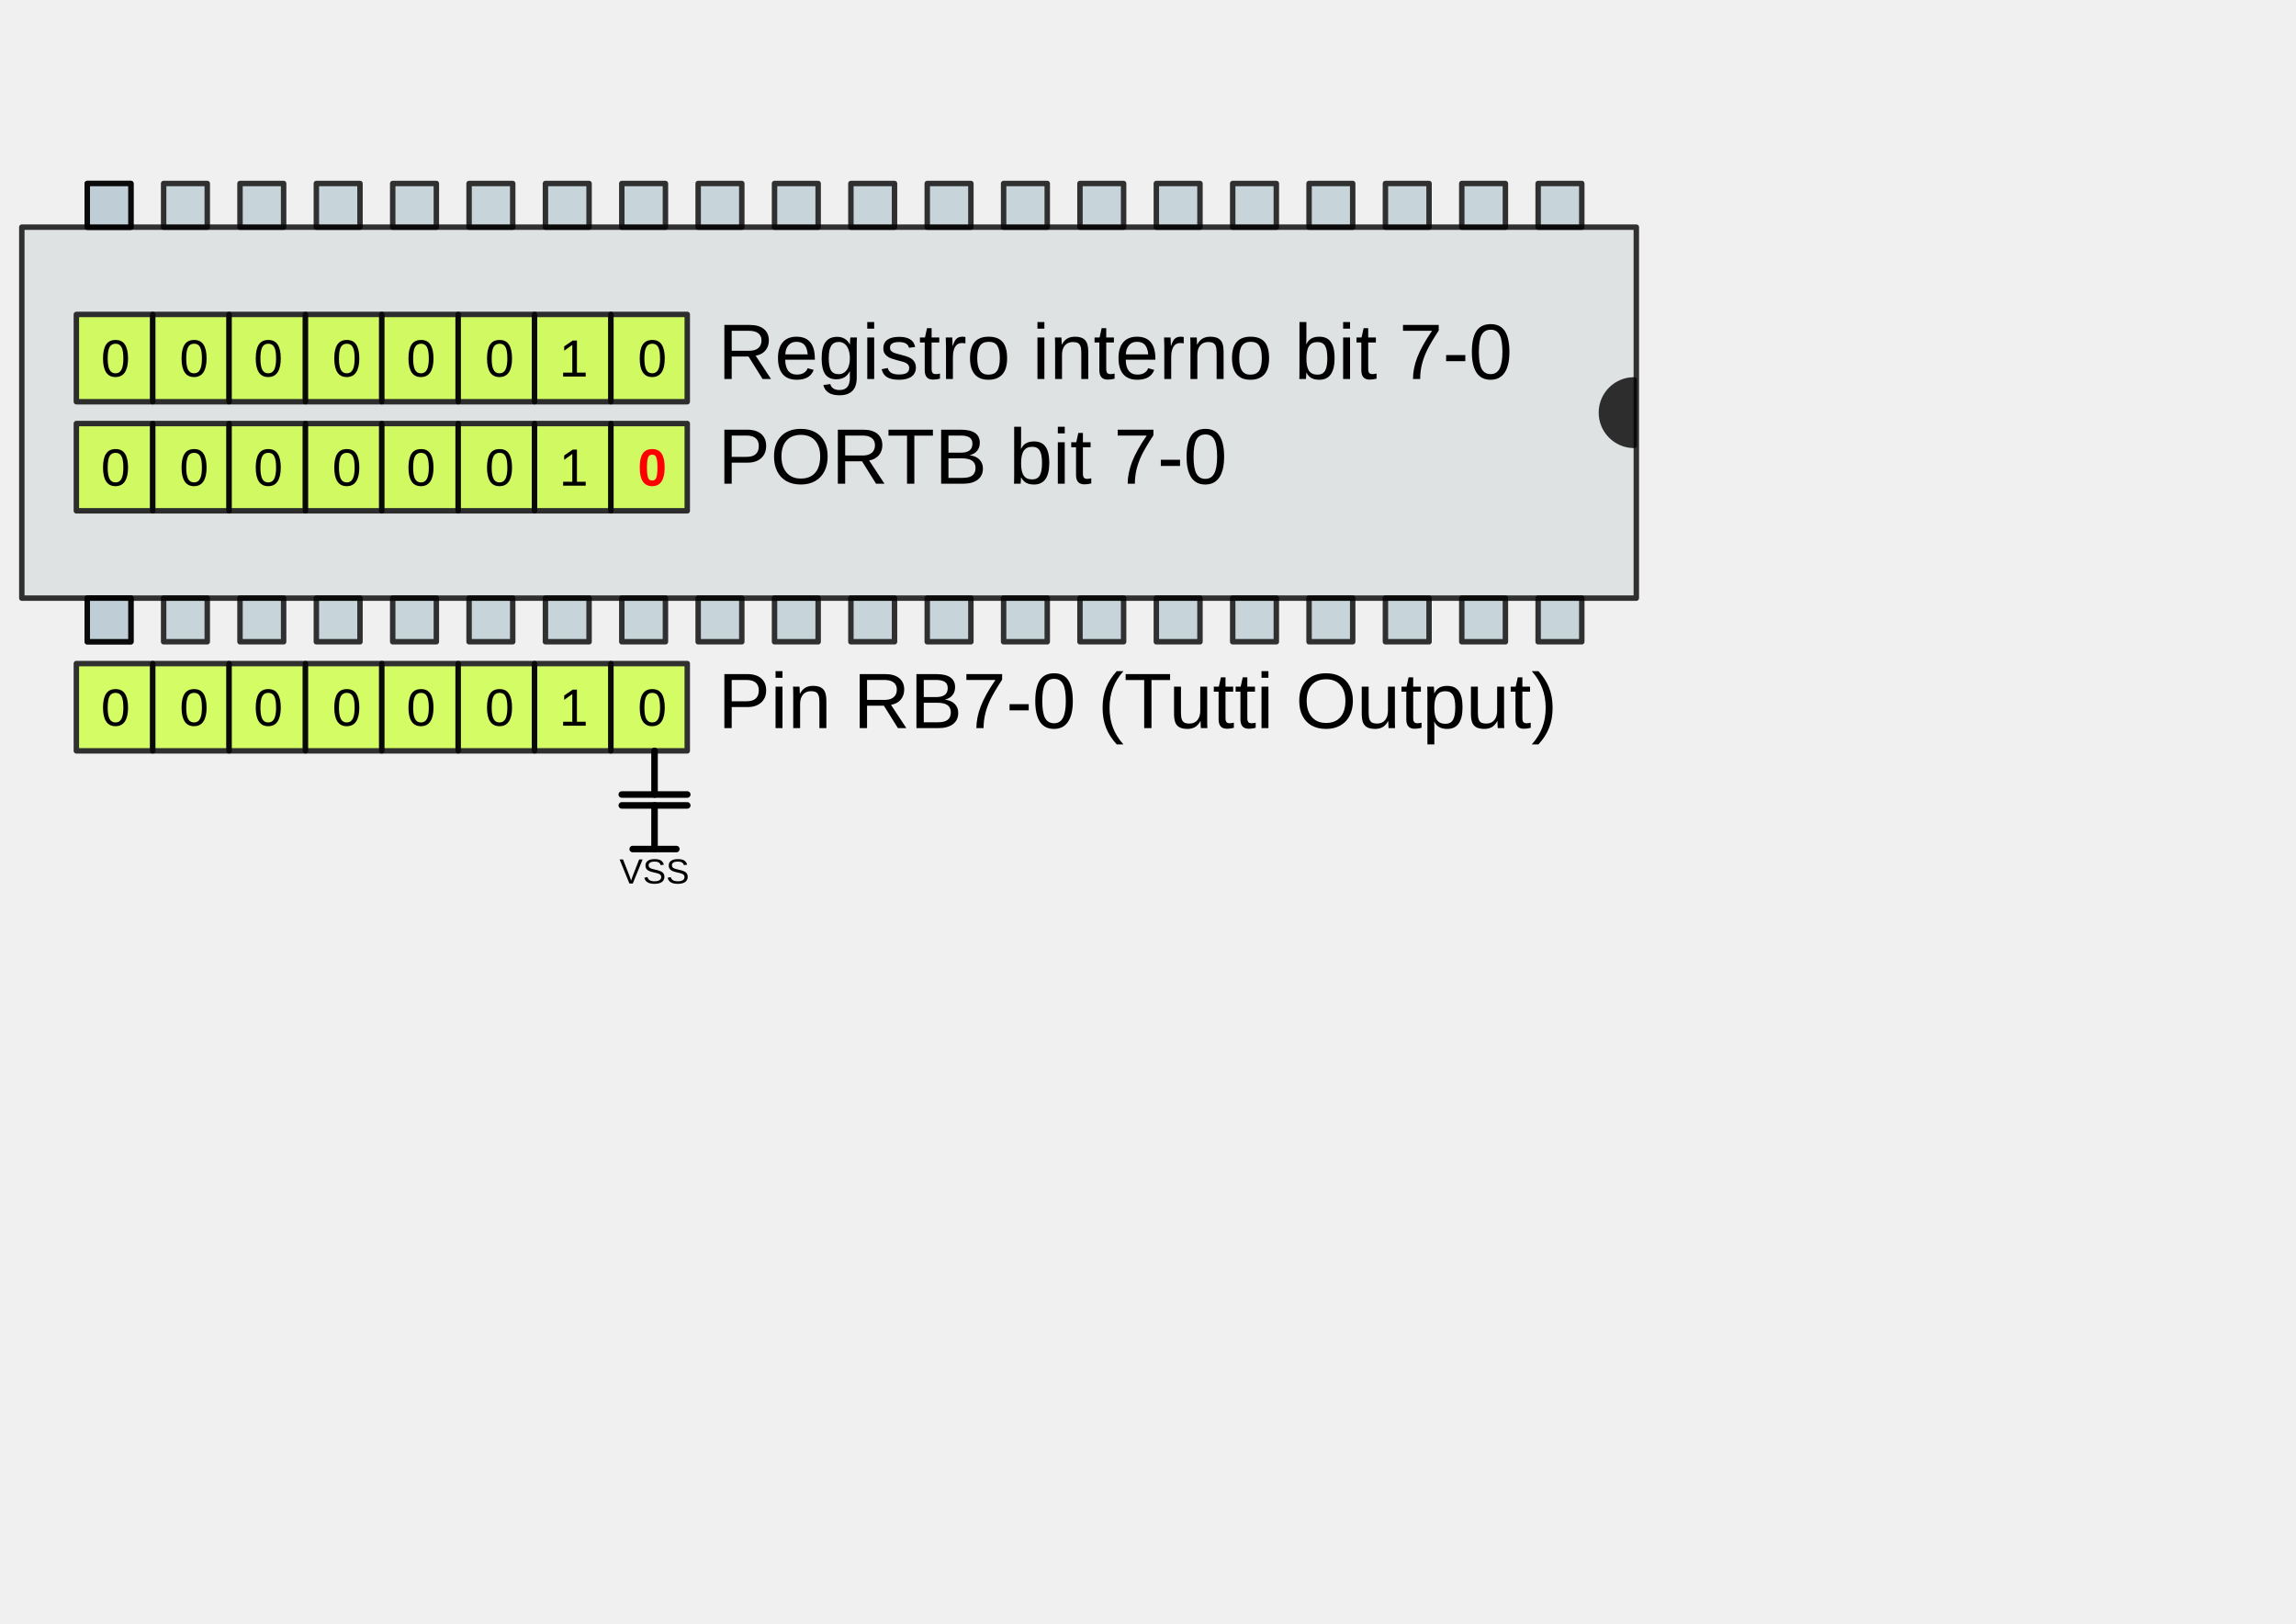
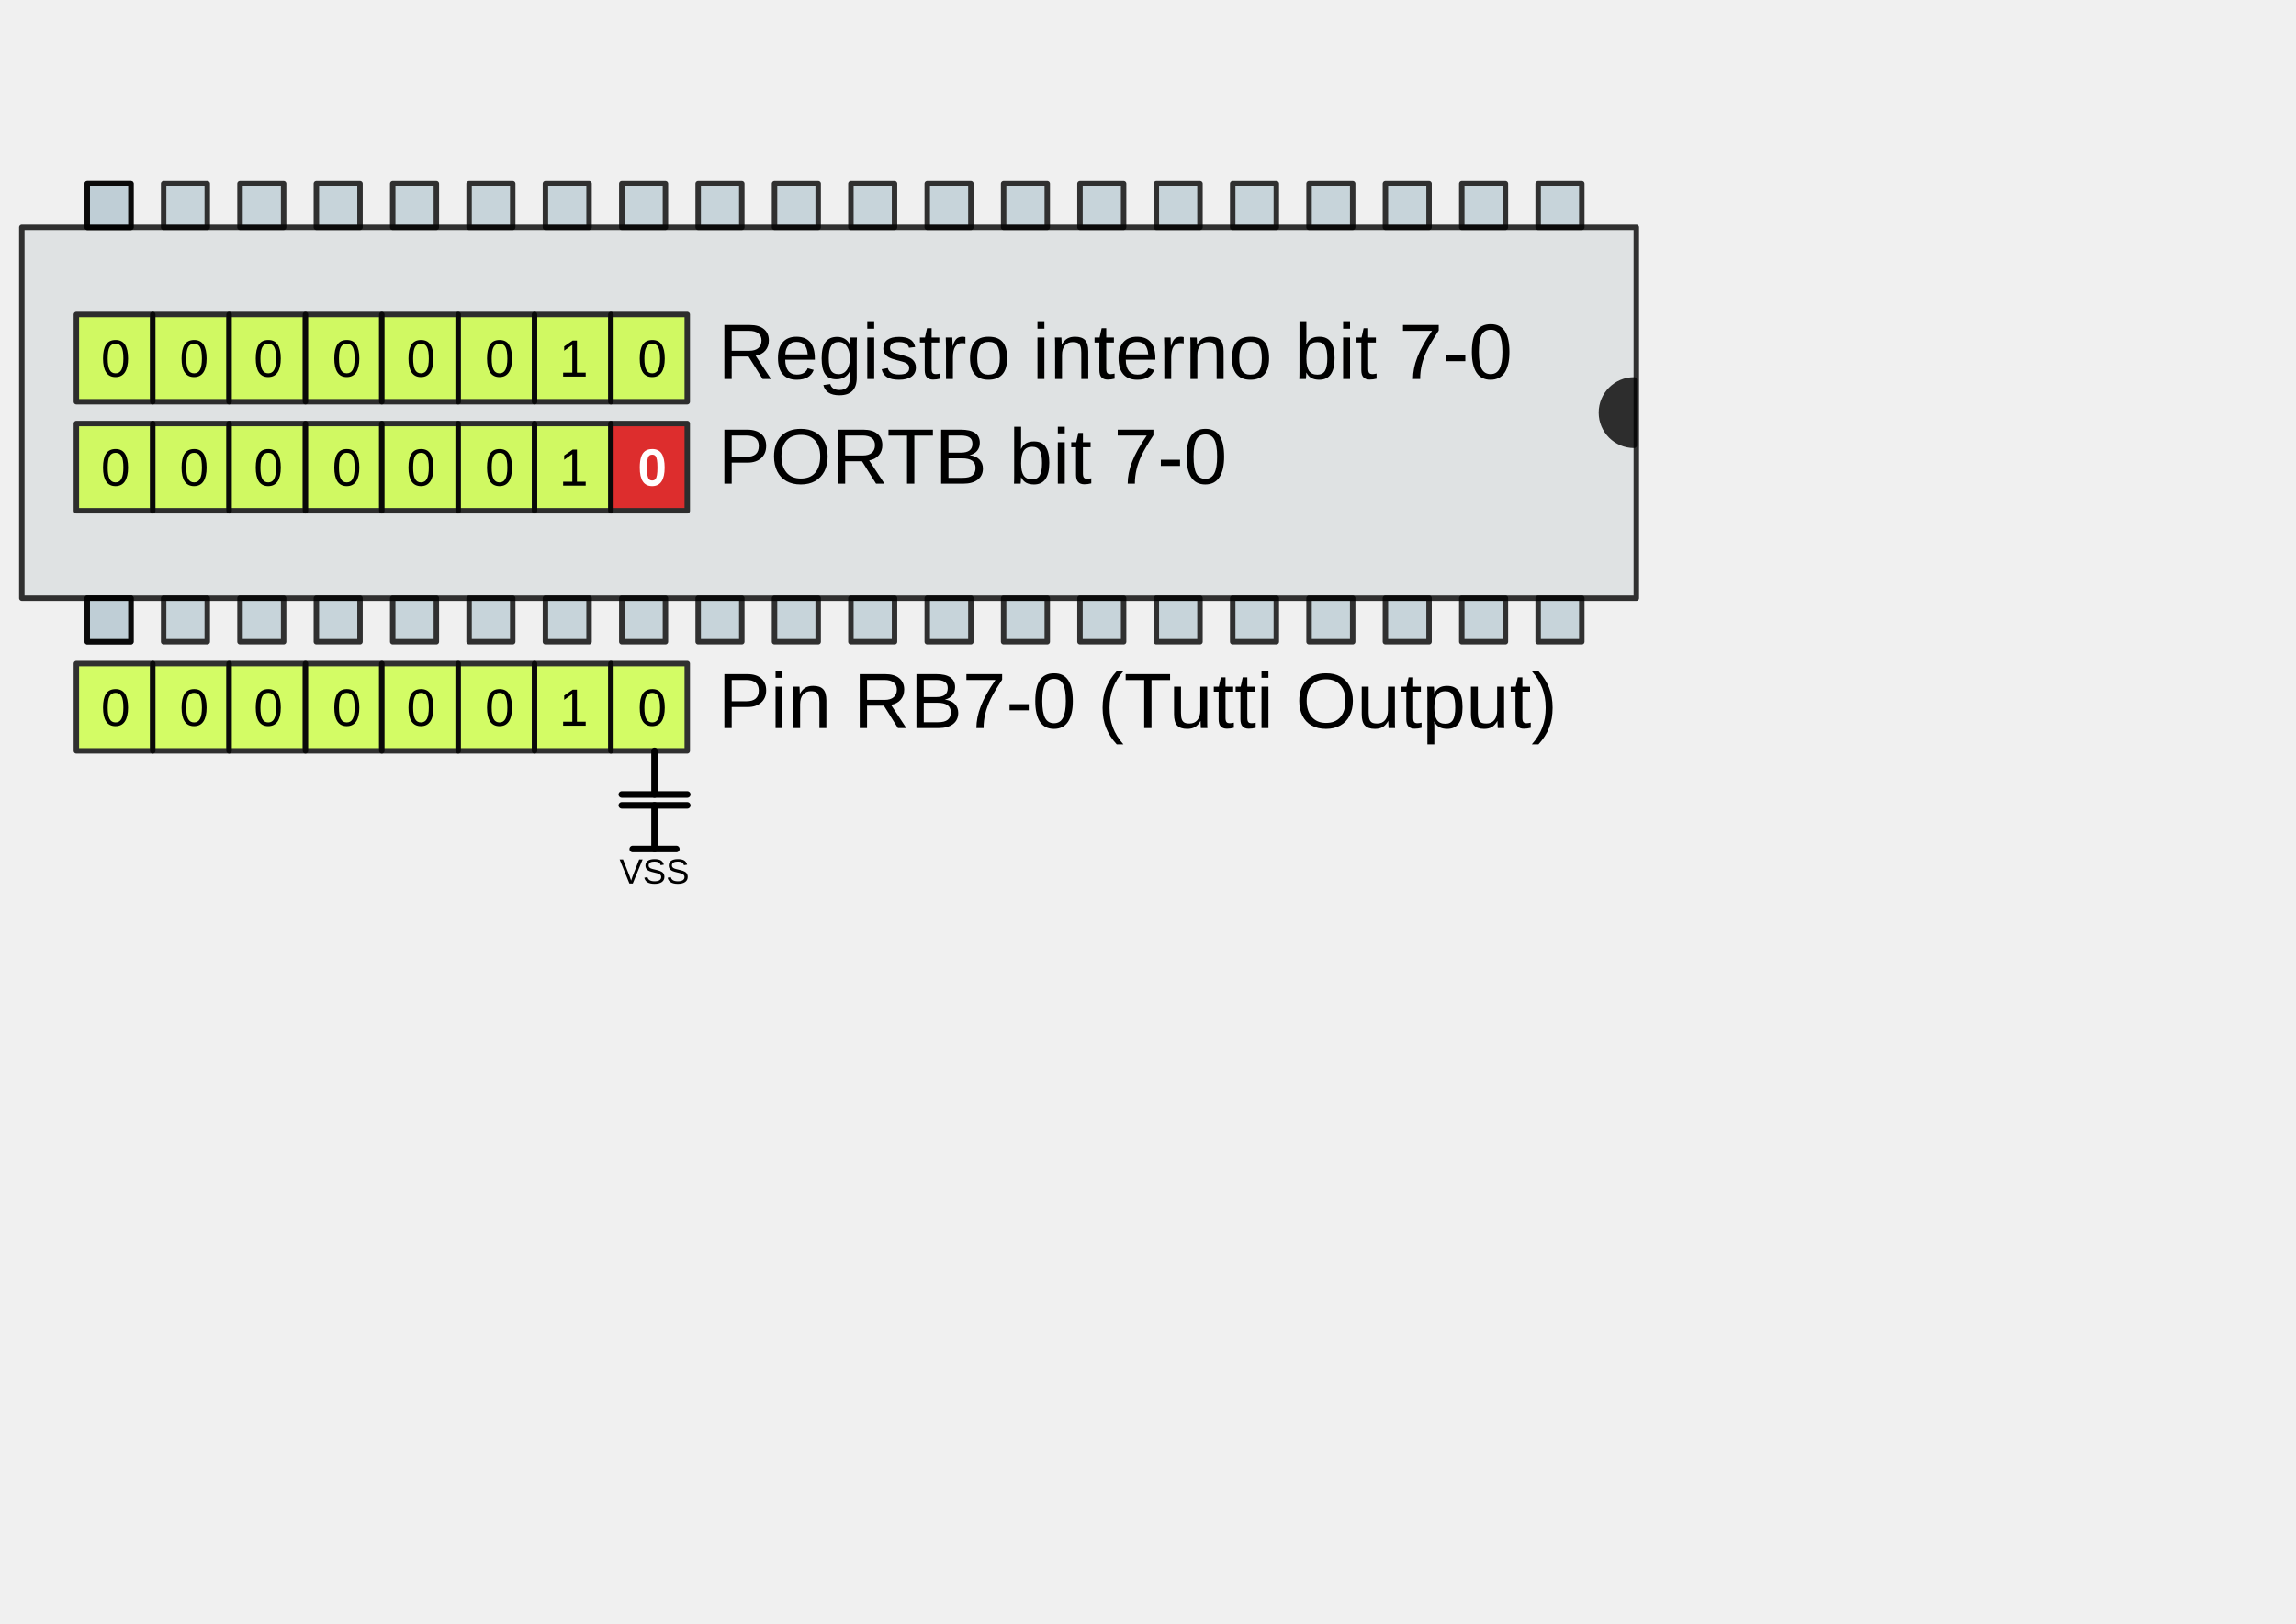
<svg xmlns="http://www.w3.org/2000/svg" xmlns:xlink="http://www.w3.org/1999/xlink" width="1052.362" height="744.094" id="svg2" version="1.1">
  <defs id="defs4" />
  <g id="layer1" transform="translate(0,-308.2677)">
    <rect style="opacity:0.8;fill:#9eabb0;fill-opacity:0.251;fill-rule:nonzero;stroke:#000000;stroke-width:2.5;stroke-linecap:round;stroke-linejoin:round;stroke-miterlimit:4;stroke-opacity:1;stroke-dasharray:none;stroke-dashoffset:0" id="rect3883" width="740" height="170" x="10" y="104.094" ry="0" transform="translate(0,308.2677)" />
    <rect style="opacity:0.8;fill:#bdcdd4;fill-opacity:1;fill-rule:nonzero;stroke:#000000;stroke-width:2.5;stroke-linecap:round;stroke-linejoin:round;stroke-miterlimit:4;stroke-opacity:1;stroke-dasharray:none;stroke-dashoffset:0" id="rect2987" width="20" height="20" x="40" y="84.094" transform="translate(0,308.2677)" />
    <use x="0" y="0" xlink:href="#rect2987" id="use3763" />
    <use x="0" y="0" xlink:href="#rect2987" transform="translate(35,0)" id="use3765" />
    <use x="0" y="0" xlink:href="#rect2987" transform="translate(70,0)" id="use3767" />
    <use x="0" y="0" xlink:href="#rect2987" transform="translate(105,0)" id="use3769" />
    <use x="0" y="0" xlink:href="#rect2987" transform="translate(140,0)" id="use3771" />
    <use x="0" y="0" xlink:href="#rect2987" transform="translate(175,0)" id="use3773" />
    <use x="0" y="0" xlink:href="#rect2987" transform="translate(210,0)" id="use3775" />
    <use x="0" y="0" xlink:href="#rect2987" transform="translate(245,0)" id="use3777" />
    <use x="0" y="0" xlink:href="#rect2987" transform="translate(280,0)" id="use3779" />
    <use x="0" y="0" xlink:href="#rect2987" transform="translate(315,0)" id="use3781" />
    <use x="0" y="0" xlink:href="#rect2987" transform="translate(350,0)" id="use3783" />
    <use x="0" y="0" xlink:href="#rect2987" transform="translate(385,0)" id="use3785" />
    <use x="0" y="0" xlink:href="#rect2987" transform="translate(420,0)" id="use3787" />
    <use x="0" y="0" xlink:href="#rect2987" transform="translate(455,0)" id="use3789" />
    <use x="0" y="0" xlink:href="#rect2987" transform="translate(490,0)" id="use3791" />
    <use x="0" y="0" xlink:href="#rect2987" transform="translate(525,0)" id="use3793" />
    <use x="0" y="0" xlink:href="#rect2987" transform="translate(560,0)" id="use3795" />
    <use x="0" y="0" xlink:href="#rect2987" transform="translate(595,0)" id="use3797" />
    <use x="0" y="0" xlink:href="#rect2987" transform="translate(630,0)" id="use3799" />
    <use x="0" y="0" xlink:href="#rect2987" transform="translate(665,0)" id="use3801" />
    <rect style="opacity:0.8;fill:#ccff42;fill-opacity:1;fill-rule:nonzero;stroke:#000000;stroke-width:2.5;stroke-linecap:round;stroke-linejoin:round;stroke-miterlimit:4;stroke-opacity:1;stroke-dasharray:none;stroke-dashoffset:0" id="rect3805" width="35" height="40" x="35" y="452.362" />
    <use x="0" y="0" xlink:href="#rect3805" transform="translate(35,0)" id="use3809" width="1052.362" height="744.094" style="fill:#ccff42;fill-opacity:1" />
    <use x="0" y="0" xlink:href="#rect3805" transform="translate(70,0)" id="use3811" width="1052.362" height="744.094" style="fill:#ccff42;fill-opacity:1" />
    <use x="0" y="0" xlink:href="#rect3805" transform="translate(105,0)" id="use3813" width="1052.362" height="744.094" style="fill:#ccff42;fill-opacity:1" />
    <use x="0" y="0" xlink:href="#rect3805" transform="translate(140,0)" id="use3815" width="1052.362" height="744.094" style="fill:#ccff42;fill-opacity:1" />
    <use x="0" y="0" xlink:href="#rect3805" transform="translate(175,0)" id="use3817" width="1052.362" height="744.094" style="fill:#ccff42;fill-opacity:1" />
    <use x="0" y="0" xlink:href="#rect3805" transform="translate(210,0)" id="use3819" width="1052.362" height="744.094" style="fill:#ccff42;fill-opacity:1" />
    <use x="0" y="0" xlink:href="#rect3805" transform="translate(245,0)" id="use3821" width="1052.362" height="744.094" style="fill:#ccff42;fill-opacity:1" />
    <use x="0" y="0" xlink:href="#rect3805" id="use3823" transform="translate(0,50)" width="1052.362" height="744.094" />
    <use x="0" y="0" xlink:href="#use3809" id="use3827" transform="translate(0,50)" width="1052.362" height="744.094" style="fill:#ccff42;fill-opacity:1" />
    <use x="0" y="0" xlink:href="#use3811" id="use3829" transform="translate(0,50)" width="1052.362" height="744.094" style="fill:#ccff42;fill-opacity:1" />
    <use x="0" y="0" xlink:href="#use3813" id="use3831" transform="translate(0,50)" width="1052.362" height="744.094" style="fill:#ccff42;fill-opacity:1" />
    <use x="0" y="0" xlink:href="#use3815" id="use3833" transform="translate(0,50)" width="1052.362" height="744.094" style="fill:#ccff42;fill-opacity:1" />
    <use x="0" y="0" xlink:href="#use3817" id="use3835" transform="translate(0,50)" width="1052.362" height="744.094" style="fill:#ccff42;fill-opacity:1" />
    <use x="0" y="0" xlink:href="#use3819" id="use3837" transform="translate(0,50)" width="1052.362" height="744.094" style="fill:#ccff42;fill-opacity:1" />
-     <use x="0" y="0" xlink:href="#use3821" id="use3839" transform="translate(0,50)" width="1052.362" height="744.094" style="fill:#ccff42;fill-opacity:1" />
    <use x="0" y="0" xlink:href="#rect2987" id="use3841" transform="translate(0,190)" width="1052.362" height="744.094" />
    <use x="0" y="0" xlink:href="#use3763" id="use3843" transform="translate(0,190)" width="1052.362" height="744.094" />
    <use x="0" y="0" xlink:href="#use3765" id="use3845" transform="translate(0,190)" width="1052.362" height="744.094" />
    <use x="0" y="0" xlink:href="#use3767" id="use3847" transform="translate(0,190)" width="1052.362" height="744.094" />
    <use x="0" y="0" xlink:href="#use3769" id="use3849" transform="translate(0,190)" width="1052.362" height="744.094" />
    <use x="0" y="0" xlink:href="#use3771" id="use3851" transform="translate(0,190)" width="1052.362" height="744.094" />
    <use x="0" y="0" xlink:href="#use3773" id="use3853" transform="translate(0,190)" width="1052.362" height="744.094" />
    <use x="0" y="0" xlink:href="#use3775" id="use3855" transform="translate(0,190)" width="1052.362" height="744.094" />
    <use x="0" y="0" xlink:href="#use3777" id="use3857" transform="translate(0,190)" width="1052.362" height="744.094" />
    <use x="0" y="0" xlink:href="#use3779" id="use3859" transform="translate(0,190)" width="1052.362" height="744.094" />
    <use x="0" y="0" xlink:href="#use3781" id="use3861" transform="translate(0,190)" width="1052.362" height="744.094" />
    <use x="0" y="0" xlink:href="#use3783" id="use3863" transform="translate(0,190)" width="1052.362" height="744.094" />
    <use x="0" y="0" xlink:href="#use3785" id="use3865" transform="translate(0,190)" width="1052.362" height="744.094" />
    <use x="0" y="0" xlink:href="#use3787" id="use3867" transform="translate(0,190)" width="1052.362" height="744.094" />
    <use x="0" y="0" xlink:href="#use3789" id="use3869" transform="translate(0,190)" width="1052.362" height="744.094" />
    <use x="0" y="0" xlink:href="#use3791" id="use3871" transform="translate(0,190)" width="1052.362" height="744.094" />
    <use x="0" y="0" xlink:href="#use3793" id="use3873" transform="translate(0,190)" width="1052.362" height="744.094" />
    <use x="0" y="0" xlink:href="#use3795" id="use3875" transform="translate(0,190)" width="1052.362" height="744.094" />
    <use x="0" y="0" xlink:href="#use3797" id="use3877" transform="translate(0,190)" width="1052.362" height="744.094" />
    <use x="0" y="0" xlink:href="#use3799" id="use3879" transform="translate(0,190)" width="1052.362" height="744.094" />
    <use x="0" y="0" xlink:href="#use3801" id="use3881" transform="translate(0,190)" width="1052.362" height="744.094" />
    <path style="opacity:0.8;fill:#000000;fill-opacity:1;fill-rule:nonzero;stroke:#000000;stroke-width:2.5;stroke-linecap:round;stroke-linejoin:round;stroke-miterlimit:4;stroke-opacity:1;stroke-dashoffset:0" d="m 749,512.362 c -8.284,0 -15,-6.716 -15,-15 0,-8.284 6.716,-15 15,-15 z" id="path3885" />
    <use height="744.094" width="1052.362" id="use3888" xlink:href="#rect3805" y="0" x="0" transform="translate(0,160)" style="fill:#ccff42;fill-opacity:1" />
    <use height="744.094" width="1052.362" id="use3890" transform="translate(35,160)" xlink:href="#rect3805" y="0" x="0" style="fill:#ccff42;fill-opacity:1" />
    <use height="744.094" width="1052.362" id="use3892" transform="translate(70,160)" xlink:href="#rect3805" y="0" x="0" style="fill:#ccff42;fill-opacity:1" />
    <use height="744.094" width="1052.362" id="use3894" transform="translate(105,160)" xlink:href="#rect3805" y="0" x="0" style="fill:#ccff42;fill-opacity:1" />
    <use height="744.094" width="1052.362" id="use3896" transform="translate(140,160)" xlink:href="#rect3805" y="0" x="0" style="fill:#ccff42;fill-opacity:1" />
    <use height="744.094" width="1052.362" id="use3898" transform="translate(175,160)" xlink:href="#rect3805" y="0" x="0" style="fill:#ccff42;fill-opacity:1" />
    <use height="744.094" width="1052.362" id="use3900" transform="translate(210,160)" xlink:href="#rect3805" y="0" x="0" style="fill:#ccff42;fill-opacity:1" />
    <use height="744.094" width="1052.362" id="use3902" transform="translate(245,160)" xlink:href="#rect3805" y="0" x="0" style="fill:#ccff42;fill-opacity:1" />
    <text xml:space="preserve" style="font-size:24px;font-style:normal;font-variant:normal;font-weight:normal;font-stretch:normal;line-height:125%;letter-spacing:0px;word-spacing:0px;fill:#000000;fill-opacity:1;stroke:none;font-family:Arial;-inkscape-font-specification:Arial" x="329.058" y="173.677" id="text3942" transform="translate(0,308.2677)">
      <tspan id="tspan3944" x="329.058" y="173.677" style="font-size:36px">Registro interno bit 7-0</tspan>
    </text>
    <text id="text3946" y="529.945" x="329.058" style="font-size:24px;font-style:normal;font-variant:normal;font-weight:normal;font-stretch:normal;line-height:125%;letter-spacing:0px;word-spacing:0px;fill:#000000;fill-opacity:1;stroke:none;font-family:Arial;-inkscape-font-specification:Arial" xml:space="preserve">
      <tspan style="font-size:36px" y="529.945" x="329.058" id="tspan3948">PORTB bit 7-0</tspan>
    </text>
    <text xml:space="preserve" style="font-size:24px;font-style:normal;font-variant:normal;font-weight:normal;font-stretch:normal;line-height:125%;letter-spacing:0px;word-spacing:0px;fill:#000000;fill-opacity:1;stroke:none;font-family:Arial;-inkscape-font-specification:Arial" x="329.058" y="641.945" id="text3950">
      <tspan id="tspan3952" x="329.058" y="641.945" style="font-size:36px">Pin RB7-0 (Tutti Output)</tspan>
    </text>
    <text xml:space="preserve" style="font-size:24px;font-style:normal;font-variant:normal;font-weight:normal;font-stretch:normal;line-height:125%;letter-spacing:0px;word-spacing:0px;fill:#000000;fill-opacity:1;stroke:none;font-family:Arial;-inkscape-font-specification:Arial" x="46.282" y="480.83" id="text3954">
      <tspan id="tspan3956" x="46.282" y="480.83">0</tspan>
    </text>
    <text id="text3958" y="530.83" x="46.282" style="font-size:24px;font-style:normal;font-variant:normal;font-weight:normal;font-stretch:normal;line-height:125%;letter-spacing:0px;word-spacing:0px;fill:#000000;fill-opacity:1;stroke:none;font-family:Arial;-inkscape-font-specification:Arial" xml:space="preserve">
      <tspan y="530.83" x="46.282" id="tspan3960">0</tspan>
    </text>
    <text xml:space="preserve" style="font-size:24px;font-style:normal;font-variant:normal;font-weight:normal;font-stretch:normal;line-height:125%;letter-spacing:0px;word-spacing:0px;fill:#000000;fill-opacity:1;stroke:none;font-family:Arial;-inkscape-font-specification:Arial" x="46.282" y="640.83" id="text3962">
      <tspan id="tspan3964" x="46.282" y="640.83">0</tspan>
    </text>
    <text id="text3966" y="480.83" x="82.282" style="font-size:24px;font-style:normal;font-variant:normal;font-weight:normal;font-stretch:normal;line-height:125%;letter-spacing:0px;word-spacing:0px;fill:#000000;fill-opacity:1;stroke:none;font-family:Arial;-inkscape-font-specification:Arial" xml:space="preserve">
      <tspan y="480.83" x="82.282" id="tspan3968">0</tspan>
    </text>
    <text xml:space="preserve" style="font-size:24px;font-style:normal;font-variant:normal;font-weight:normal;font-stretch:normal;line-height:125%;letter-spacing:0px;word-spacing:0px;fill:#000000;fill-opacity:1;stroke:none;font-family:Arial;-inkscape-font-specification:Arial" x="82.282" y="530.83" id="text3970">
      <tspan id="tspan3972" x="82.282" y="530.83">0</tspan>
    </text>
    <text id="text3974" y="640.83" x="82.282" style="font-size:24px;font-style:normal;font-variant:normal;font-weight:normal;font-stretch:normal;line-height:125%;letter-spacing:0px;word-spacing:0px;fill:#000000;fill-opacity:1;stroke:none;font-family:Arial;-inkscape-font-specification:Arial" xml:space="preserve">
      <tspan y="640.83" x="82.282" id="tspan3976">0</tspan>
    </text>
    <text id="text3978" y="480.83" x="116.282" style="font-size:24px;font-style:normal;font-variant:normal;font-weight:normal;font-stretch:normal;line-height:125%;letter-spacing:0px;word-spacing:0px;fill:#000000;fill-opacity:1;stroke:none;font-family:Arial;-inkscape-font-specification:Arial" xml:space="preserve">
      <tspan y="480.83" x="116.282" id="tspan3980">0</tspan>
    </text>
    <text xml:space="preserve" style="font-size:24px;font-style:normal;font-variant:normal;font-weight:normal;font-stretch:normal;line-height:125%;letter-spacing:0px;word-spacing:0px;fill:#000000;fill-opacity:1;stroke:none;font-family:Arial;-inkscape-font-specification:Arial" x="116.282" y="530.83" id="text3982">
      <tspan id="tspan3984" x="116.282" y="530.83">0</tspan>
    </text>
    <text id="text3986" y="640.83" x="116.282" style="font-size:24px;font-style:normal;font-variant:normal;font-weight:normal;font-stretch:normal;line-height:125%;letter-spacing:0px;word-spacing:0px;fill:#000000;fill-opacity:1;stroke:none;font-family:Arial;-inkscape-font-specification:Arial" xml:space="preserve">
      <tspan y="640.83" x="116.282" id="tspan3988">0</tspan>
    </text>
    <text xml:space="preserve" style="font-size:24px;font-style:normal;font-variant:normal;font-weight:normal;font-stretch:normal;line-height:125%;letter-spacing:0px;word-spacing:0px;fill:#000000;fill-opacity:1;stroke:none;font-family:Arial;-inkscape-font-specification:Arial" x="152.282" y="480.83" id="text3990">
      <tspan id="tspan3992" x="152.282" y="480.83">0</tspan>
    </text>
    <text id="text3994" y="530.83" x="152.282" style="font-size:24px;font-style:normal;font-variant:normal;font-weight:normal;font-stretch:normal;line-height:125%;letter-spacing:0px;word-spacing:0px;fill:#000000;fill-opacity:1;stroke:none;font-family:Arial;-inkscape-font-specification:Arial" xml:space="preserve">
      <tspan y="530.83" x="152.282" id="tspan3996">0</tspan>
    </text>
    <text xml:space="preserve" style="font-size:24px;font-style:normal;font-variant:normal;font-weight:normal;font-stretch:normal;line-height:125%;letter-spacing:0px;word-spacing:0px;fill:#000000;fill-opacity:1;stroke:none;font-family:Arial;-inkscape-font-specification:Arial" x="152.282" y="640.83" id="text3998">
      <tspan id="tspan4000" x="152.282" y="640.83">0</tspan>
    </text>
    <text id="text4002" y="480.83" x="186.282" style="font-size:24px;font-style:normal;font-variant:normal;font-weight:normal;font-stretch:normal;line-height:125%;letter-spacing:0px;word-spacing:0px;fill:#000000;fill-opacity:1;stroke:none;font-family:Arial;-inkscape-font-specification:Arial" xml:space="preserve">
      <tspan y="480.83" x="186.282" id="tspan4004">0</tspan>
    </text>
    <text xml:space="preserve" style="font-size:24px;font-style:normal;font-variant:normal;font-weight:normal;font-stretch:normal;line-height:125%;letter-spacing:0px;word-spacing:0px;fill:#000000;fill-opacity:1;stroke:none;font-family:Arial;-inkscape-font-specification:Arial" x="186.282" y="530.83" id="text4006">
      <tspan id="tspan4008" x="186.282" y="530.83">0</tspan>
    </text>
    <text id="text4010" y="640.83" x="186.282" style="font-size:24px;font-style:normal;font-variant:normal;font-weight:normal;font-stretch:normal;line-height:125%;letter-spacing:0px;word-spacing:0px;fill:#000000;fill-opacity:1;stroke:none;font-family:Arial;-inkscape-font-specification:Arial" xml:space="preserve">
      <tspan y="640.83" x="186.282" id="tspan4012">0</tspan>
    </text>
    <text xml:space="preserve" style="font-size:24px;font-style:normal;font-variant:normal;font-weight:normal;font-stretch:normal;line-height:125%;letter-spacing:0px;word-spacing:0px;fill:#000000;fill-opacity:1;stroke:none;font-family:Arial;-inkscape-font-specification:Arial" x="222.282" y="480.83" id="text4014">
      <tspan id="tspan4016" x="222.282" y="480.83">0</tspan>
    </text>
    <text id="text4018" y="530.83" x="222.282" style="font-size:24px;font-style:normal;font-variant:normal;font-weight:normal;font-stretch:normal;line-height:125%;letter-spacing:0px;word-spacing:0px;fill:#000000;fill-opacity:1;stroke:none;font-family:Arial;-inkscape-font-specification:Arial" xml:space="preserve">
      <tspan y="530.83" x="222.282" id="tspan4020">0</tspan>
    </text>
    <text xml:space="preserve" style="font-size:24px;font-style:normal;font-variant:normal;font-weight:normal;font-stretch:normal;line-height:125%;letter-spacing:0px;word-spacing:0px;fill:#000000;fill-opacity:1;stroke:none;font-family:Arial;-inkscape-font-specification:Arial" x="222.282" y="640.83" id="text4022">
      <tspan id="tspan4024" x="222.282" y="640.83">0</tspan>
    </text>
    <text xml:space="preserve" style="font-size:24px;font-style:normal;font-variant:normal;font-weight:normal;font-stretch:normal;line-height:125%;letter-spacing:0px;word-spacing:0px;fill:#000000;fill-opacity:1;stroke:none;font-family:Arial;-inkscape-font-specification:Arial" x="256.282" y="480.83" id="text4026">
      <tspan id="tspan4028" x="256.282" y="480.83">1</tspan>
    </text>
    <text id="text4030" y="530.83" x="256.282" style="font-size:24px;font-style:normal;font-variant:normal;font-weight:normal;font-stretch:normal;line-height:125%;letter-spacing:0px;word-spacing:0px;fill:#000000;fill-opacity:1;stroke:none;font-family:Arial;-inkscape-font-specification:Arial" xml:space="preserve">
      <tspan y="530.83" x="256.282" id="tspan4032">1</tspan>
    </text>
    <text xml:space="preserve" style="font-size:24px;font-style:normal;font-variant:normal;font-weight:normal;font-stretch:normal;line-height:125%;letter-spacing:0px;word-spacing:0px;fill:#000000;fill-opacity:1;stroke:none;font-family:Arial;-inkscape-font-specification:Arial" x="256.282" y="640.83" id="text4034">
      <tspan id="tspan4036" x="256.282" y="640.83">1</tspan>
    </text>
    <text id="text4038" y="480.83" x="292.282" style="font-size:24px;font-style:normal;font-variant:normal;font-weight:normal;font-stretch:normal;line-height:125%;letter-spacing:0px;word-spacing:0px;fill:#000000;fill-opacity:1;stroke:none;font-family:Arial;-inkscape-font-specification:Arial" xml:space="preserve">
      <tspan y="480.83" x="292.282" id="tspan4040">0</tspan>
    </text>
-     <text xml:space="preserve" style="font-size:24px;font-style:normal;font-variant:normal;font-weight:normal;font-stretch:normal;line-height:125%;letter-spacing:0px;word-spacing:0px;fill:#000000;fill-opacity:1;stroke:none;font-family:Arial;-inkscape-font-specification:Arial" x="292.282" y="530.83" id="text4042">
-       <tspan id="tspan4044" x="292.282" y="530.83" style="fill:#ff0000;fill-opacity:1;font-weight:bold;-inkscape-font-specification:Arial Bold">0</tspan>
-     </text>
    <text id="text4046" y="640.83" x="292.282" style="font-size:24px;font-style:normal;font-variant:normal;font-weight:normal;font-stretch:normal;line-height:125%;letter-spacing:0px;word-spacing:0px;fill:#000000;fill-opacity:1;stroke:none;font-family:Arial;-inkscape-font-specification:Arial" xml:space="preserve">
      <tspan y="640.83" x="292.282" id="tspan4048">0</tspan>
    </text>
    <path style="fill:none;stroke:#000000;stroke-width:3;stroke-linecap:round;stroke-linejoin:round;stroke-opacity:1;stroke-miterlimit:4;stroke-dasharray:none" d="m 300,344.094 0,20" id="path4050" transform="translate(0,308.2677)" />
    <path style="fill:none;stroke:#000000;stroke-width:3;stroke-linecap:round;stroke-linejoin:round;stroke-opacity:1;stroke-miterlimit:4;stroke-dasharray:none" d="m 285,364.094 30,0" id="path4052" transform="translate(0,308.2677)" />
    <path style="fill:none;stroke:#000000;stroke-width:3;stroke-linecap:round;stroke-linejoin:round;stroke-opacity:1;stroke-miterlimit:4;stroke-dasharray:none" d="m 285,369.094 30,0" id="path4054" transform="translate(0,308.2677)" />
    <path style="fill:none;stroke:#000000;stroke-width:3;stroke-linecap:round;stroke-linejoin:round;stroke-opacity:1;stroke-miterlimit:4;stroke-dasharray:none" d="m 300,369.094 0,20" id="path4056" transform="translate(0,308.2677)" />
    <path style="fill:none;stroke:#000000;stroke-width:3;stroke-linecap:round;stroke-linejoin:round;stroke-opacity:1;stroke-miterlimit:4;stroke-dasharray:none" d="m 290,389.094 20,0" id="path4058" transform="translate(0,308.2677)" />
    <text xml:space="preserve" style="font-size:24px;font-style:normal;font-variant:normal;font-weight:normal;font-stretch:normal;line-height:125%;letter-spacing:0px;word-spacing:0px;fill:#000000;fill-opacity:1;stroke:none;font-family:Arial;-inkscape-font-specification:Arial" x="283.921" y="713.149" id="text4060">
      <tspan id="tspan4062" x="283.921" y="713.149" style="font-size:16px">VSS</tspan>
    </text>
+     <rect style="opacity:0.8;fill:#dc0000;fill-opacity:1;fill-rule:nonzero;stroke:#000000;stroke-width:2.5;stroke-linecap:round;stroke-linejoin:round;stroke-miterlimit:4;stroke-opacity:1;stroke-dasharray:none;stroke-dashoffset:0" id="rect3114" width="35" height="40" x="280" y="194.094" transform="translate(0,308.2677)" />
+     <text xml:space="preserve" style="font-size:24px;font-style:normal;font-variant:normal;font-weight:normal;font-stretch:normal;line-height:125%;letter-spacing:0px;word-spacing:0px;fill:#ffffff;fill-opacity:1;stroke:none;font-family:Arial;-inkscape-font-specification:Arial" x="292.282" y="530.83" id="text4042">
+       <tspan id="tspan4044" x="292.282" y="530.83" style="fill:#ffffff;fill-opacity:1;font-weight:bold;-inkscape-font-specification:Arial Bold">0</tspan>
+     </text>
  </g>
</svg>
